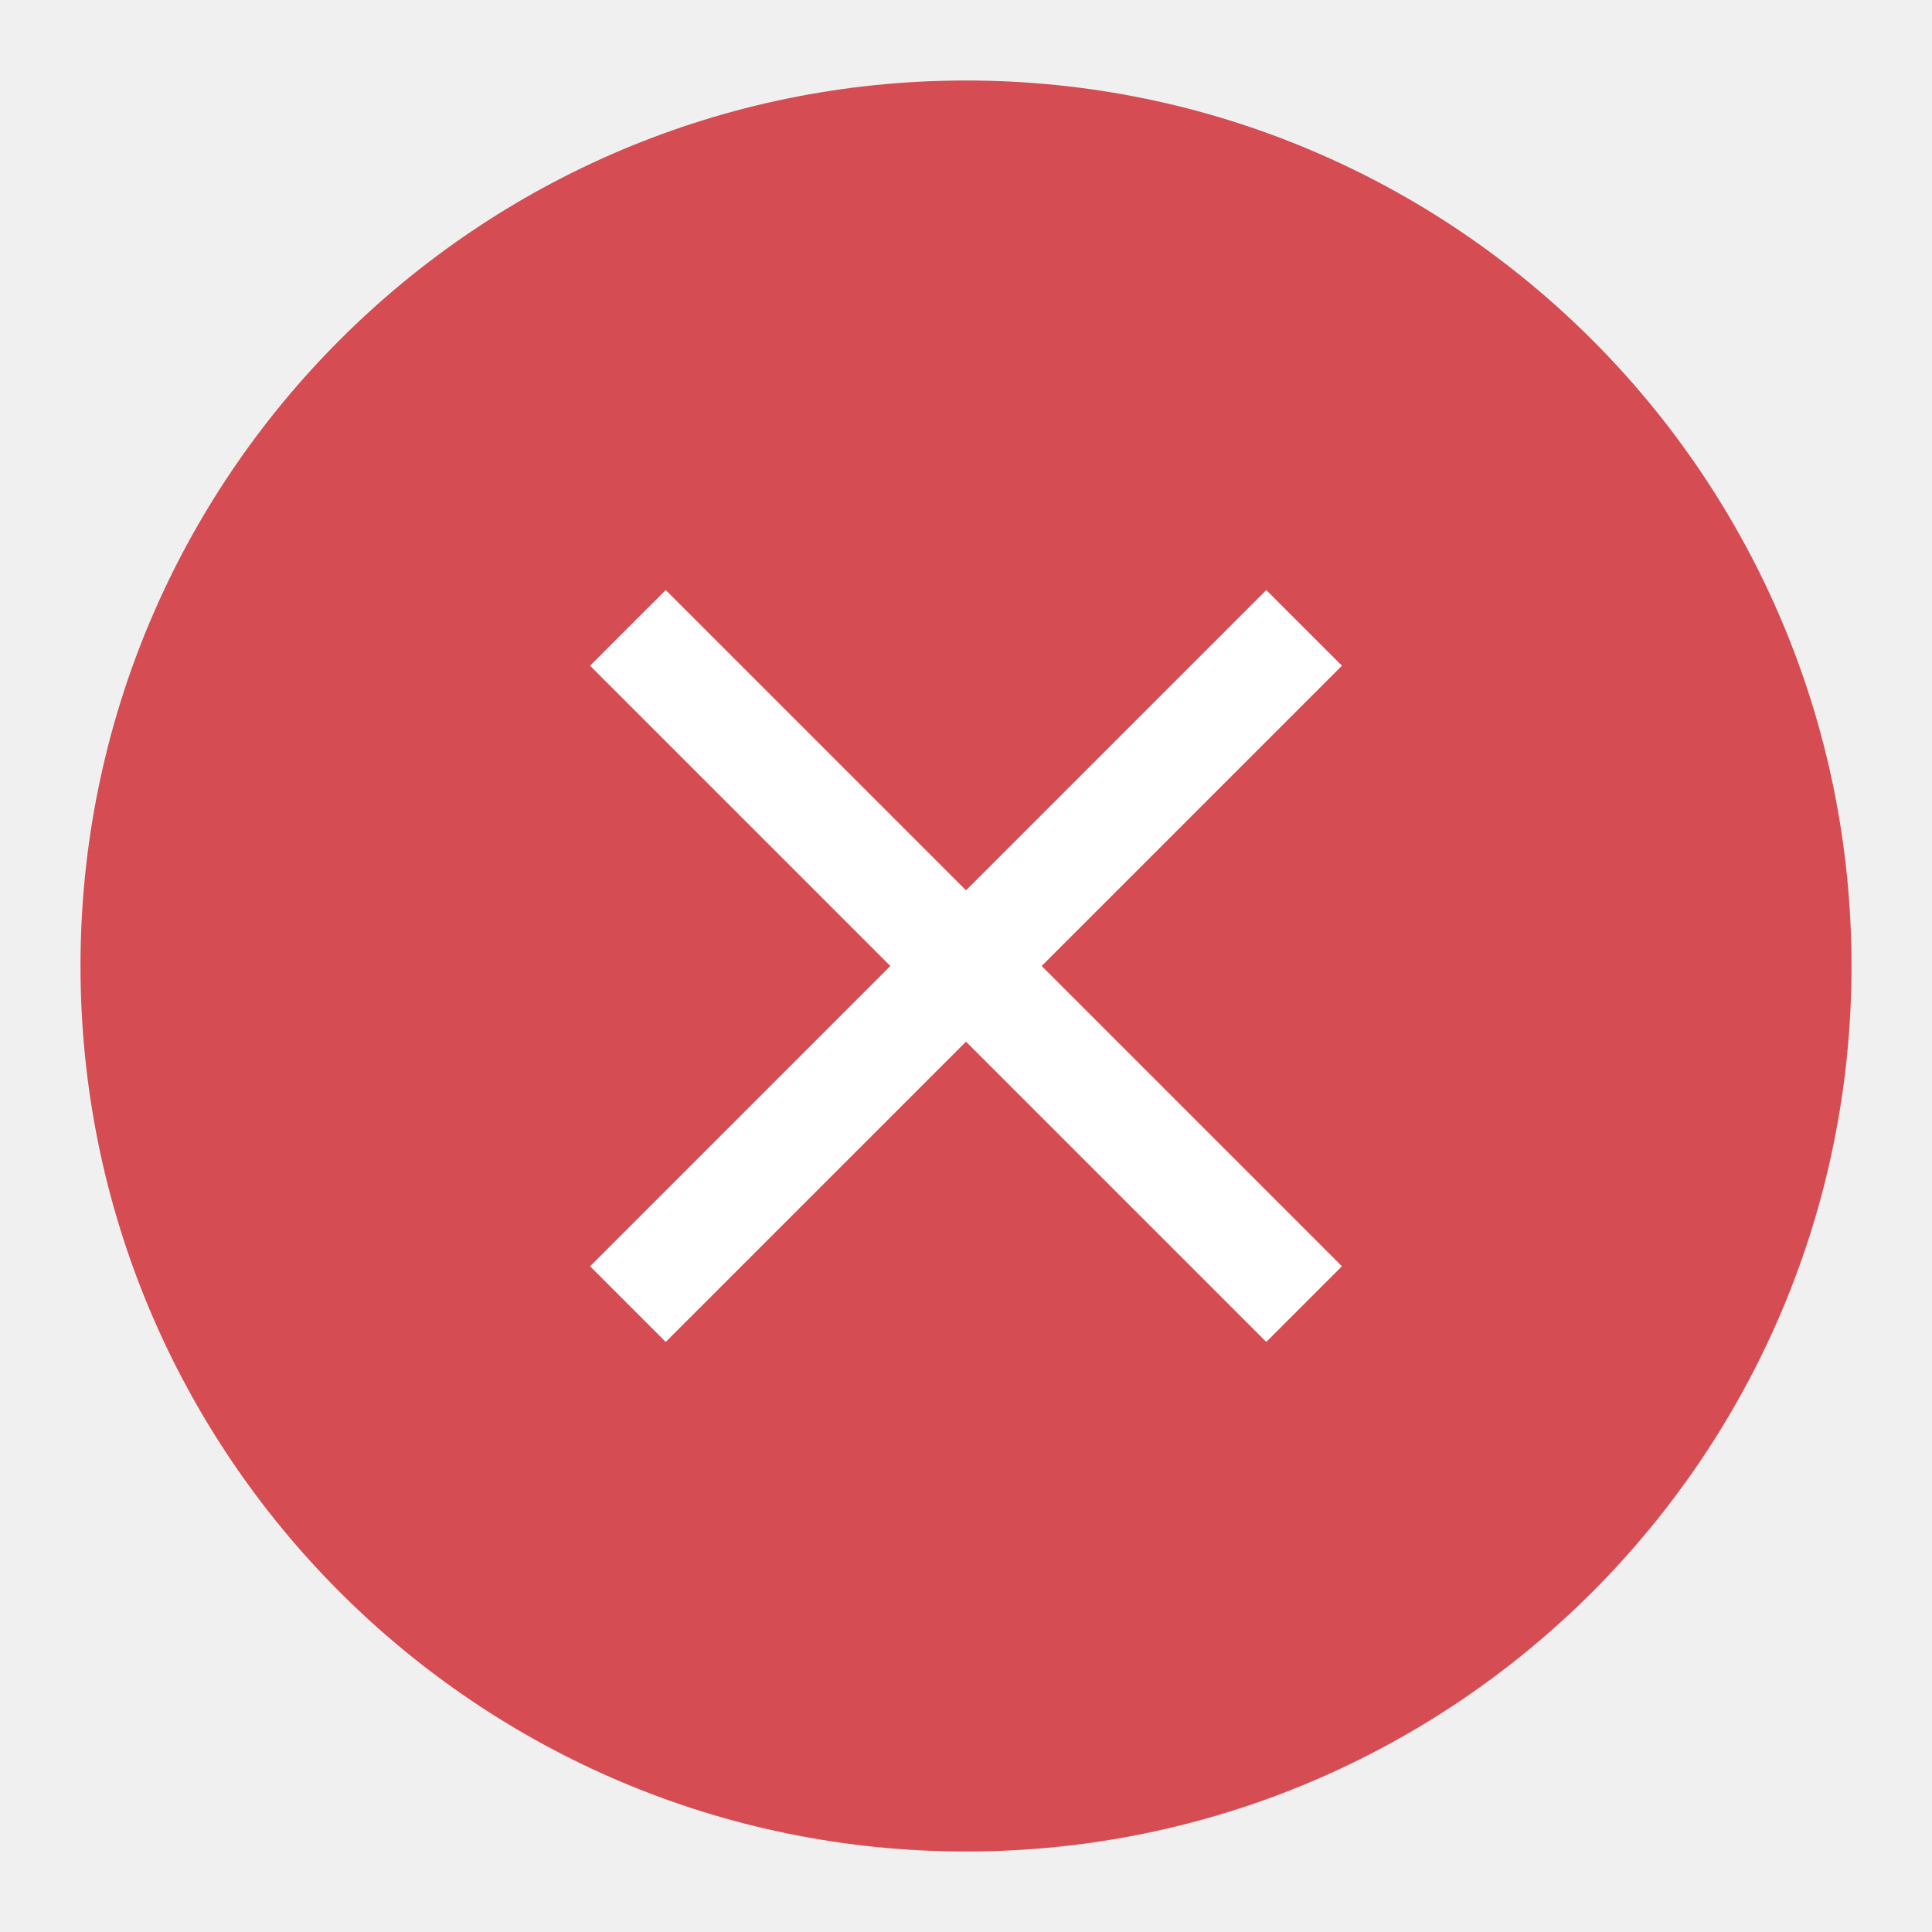
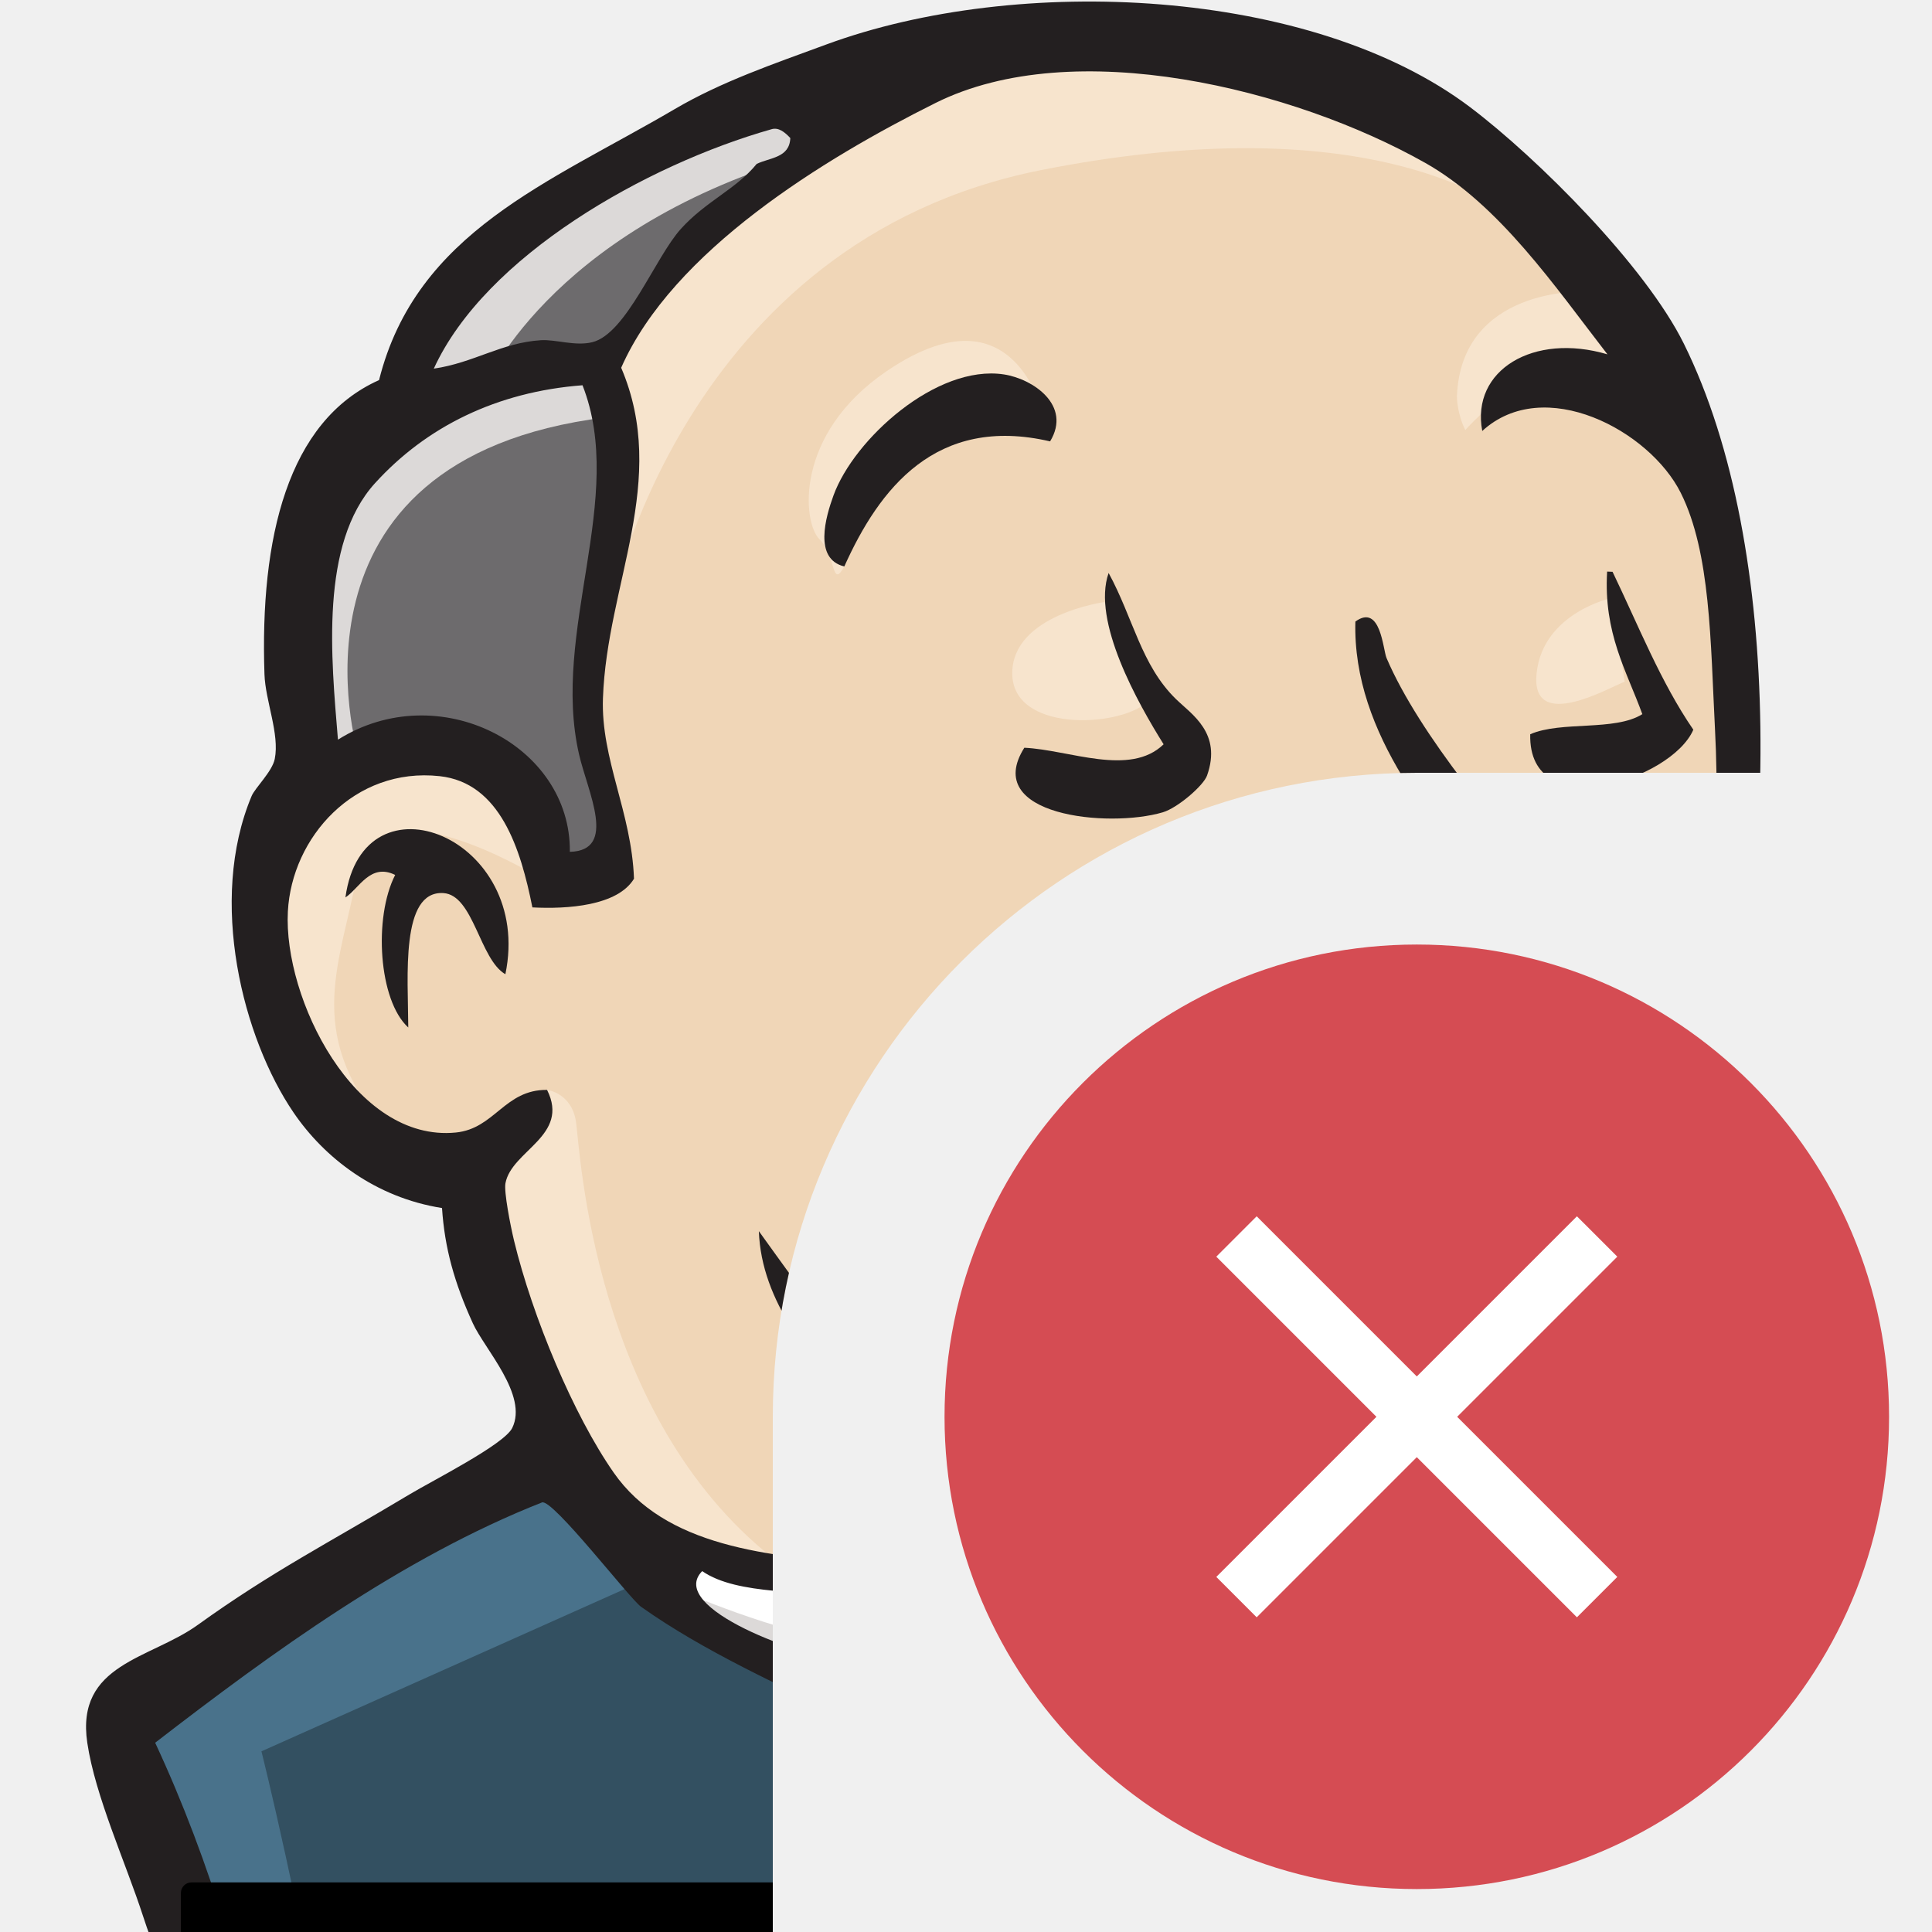
- <svg xmlns="http://www.w3.org/2000/svg" viewBox="0 0 24 24">
-   <g transform="translate(12 12)">
+ <svg xmlns="http://www.w3.org/2000/svg" version="1.1" width="180" height="180" xml:space="preserve">
+   <defs>
+     <clipPath id="cut-status">
+       <path d="M 0 0 V 180 H 72 V 132 A 60 60, 0, 0, 1, 132 72 H 180 V 0 Z" />
+     </clipPath>
+   </defs>
+   <g clip-path="url(#cut-status)">
+     <g transform="matrix(1.25,0,0,-1.25,0,180)" style="display:inline">
+       <path style="fill:#f0d6b7;fill-opacity:1;fill-rule:evenodd;stroke:none" d="m 107.965,30.661 -12.506,-1.876 -16.883,-1.876 -10.943,-0.312 -10.629,0.312 -8.129,2.501 -7.191,7.816 -5.628,15.945 -1.25,3.439 -7.503,2.501 -4.377,7.191 -3.126,10.317 3.44,9.067 8.128,2.814 6.565,-3.127 3.127,-6.878 3.752,0.626 1.25,1.563 -1.25,7.191 -0.313,9.067 1.876,12.505 -0.073,7.143 5.701,9.114 10.005,7.191 17.508,7.503 19.383,-2.814 16.883,-12.193 7.817,-12.505 5.002,-9.067 1.25,-22.51 -3.752,-19.384 -6.878,-17.195 -6.565,-9.067" />
+       <path style="fill:#335061;fill-opacity:1;fill-rule:evenodd;stroke:none" d="m 97.334,-23.425 -44.709,-1.876 0,-7.503 3.752,-26.262 -1.876,-2.189 -31.264,10.63 -2.189,3.752 -3.126,35.328 -7.19,21.26 -1.564,5.002 25.011,17.195 7.817,3.127 6.878,-8.441 5.94,-5.315 6.879,-2.188 3.126,-0.938 3.752,-16.257 2.814,-3.439 7.191,2.501 -5.003,-9.693 27.2,-12.818 -3.438,-1.876" />
+       <path style="fill:#6d6b6d;fill-opacity:1;fill-rule:evenodd;stroke:none" d="m 23.238,85.687 8.128,2.814 6.565,-3.127 3.127,-6.878 3.752,0.626 0.938,3.752 -1.876,7.19 1.876,17.196 -1.564,9.379 5.628,6.566 12.193,9.692 -3.439,4.69 -17.195,-8.441 -7.191,-5.628 -4.064,-8.754 -6.253,-8.441 -1.876,-10.005 1.251,-10.63" />
+       <path style="fill:#dcd9d8;fill-opacity:1;fill-rule:evenodd;stroke:none" d="m 36.055,115.075 c 0,0 4.69,11.567 23.448,17.195 18.759,5.628 0.938,4.065 0.938,4.065 l -20.321,-7.817 -7.817,-7.816 -3.438,-6.253 7.19,0.626" />
+       <path style="fill:#dcd9d8;fill-opacity:1;fill-rule:evenodd;stroke:none" d="m 26.676,87.875 c 0,0 -6.565,21.886 18.446,25.012 l -0.938,3.752 -17.195,-4.065 -5.003,-16.257 1.251,-10.63 3.438,2.188" />
+       <path style="fill:#f7e4cd;fill-opacity:1;fill-rule:evenodd;stroke:none" d="m 36.681,58.799 4.094,3.966 c 0,0 1.848,-0.215 2.16,-2.403 0.312,-2.189 1.25,-21.886 14.694,-32.516 1.226,-0.97 -10.004,1.564 -10.004,1.564 L 37.619,45.042" />
+       <path style="fill:#f7e4cd;fill-opacity:1;fill-rule:evenodd;stroke:none" d="m 94.209,64.739 c 0,0 0.729,9.477 3.281,8.748 2.552,-0.729 2.552,-3.281 2.552,-3.281 0,0 -6.198,-4.01 -5.833,-5.467" />
+       <path style="fill:#f7e4cd;fill-opacity:1;fill-rule:nonzero;stroke:none" d="m 120.157,99.442 c 0,0 -5.153,-1.088 -5.628,-5.628 -0.475,-4.541 5.628,-0.938 6.566,-0.626" />
+       <path style="fill:#f7e4cd;fill-opacity:1;fill-rule:nonzero;stroke:none" d="m 82.327,99.129 c 0,0 -6.879,-0.938 -6.879,-5.314 0,-4.377 7.817,-4.065 10.005,-2.189" />
+       <path style="fill:#f7e4cd;fill-opacity:1;fill-rule:evenodd;stroke:none" d="m 39.807,78.808 c 0,0 -11.881,7.191 -13.131,0.312 -1.25,-6.878 -4.065,-11.881 1.876,-19.071 l -4.064,1.25 -3.752,9.692 -1.25,9.379 7.19,7.504 8.129,-0.626 4.69,-3.752 0.313,-4.69" />
+       <path style="fill:#f7e4cd;fill-opacity:1;fill-rule:evenodd;stroke:none" d="m 45.435,98.504 c 0,0 5.315,27.512 32.203,32.827 22.136,4.375 33.765,-0.938 38.142,-5.94 0,0 -19.696,23.447 -38.455,16.257 -18.759,-7.191 -32.514,-20.322 -32.202,-28.762 0.532,-14.377 0.313,-14.382 0.313,-14.382" />
+       <path style="fill:#f7e4cd;fill-opacity:1;fill-rule:evenodd;stroke:none" d="m 117.969,122.266 c 0,0 -9.066,0.312 -9.379,-7.817 0,0 -9.4e-4,-1.25 0.625,-2.501 0,0 7.192,8.129 11.568,3.752" />
+       <path style="fill:#f7e4cd;fill-opacity:1;fill-rule:evenodd;stroke:none" d="m 78.268,111.102 c 0,0 -1.561,12.477 -12.199,5.223 -6.878,-4.69 -6.252,-11.255 -5.002,-12.505 1.25,-1.251 0.91,-3.77 1.862,-2.041 0.951,1.729 0.638,7.356 4.078,8.919 3.439,1.564 9.077,3.31 11.261,0.404" />
+       <path style="fill:#49728b;fill-opacity:1;fill-rule:evenodd;stroke:none" d="M 48.874,26.597 19.486,13.466 c 0,0 12.193,-48.46 5.94,-63.467 l -4.377,1.563 -0.313,18.446 L 12.608,5.024 9.169,14.716 39.807,35.35 48.874,26.597" />
+       <path style="fill:#49728b;fill-opacity:1;fill-rule:evenodd;stroke:none" d="m 51.896,-0.206 4.169,-5.087 0,-18.759 -5.003,0 c 0,0 -0.625,13.131 -0.625,14.695 0,1.563 0.625,7.191 0.625,7.191" />
+       <path style="fill:#49728b;fill-opacity:1;fill-rule:evenodd;stroke:none" d="m 52,-26.866 -14.069,-0.625 4.065,-2.814 10.004,-1.563" />
+       <path style="fill:#335061;fill-opacity:1;fill-rule:evenodd;stroke:none" d="m 100.148,-23.739 11.567,0.313 2.814,-28.764 -11.881,-1.563 -2.501,30.014" />
+       <path style="fill:#335061;fill-opacity:1;fill-rule:evenodd;stroke:none" d="m 103.274,-23.739 17.508,0.938 c 0,0 7.19,18.133 7.19,19.071 0,0.938 6.253,26.262 6.253,26.262 l -14.069,14.694 -2.814,2.501 -7.503,-7.503 0,-29.076 -6.566,-26.887" />
+       <path style="fill:#49728b;fill-opacity:1;fill-rule:evenodd;stroke:none" d="m 111.09,-21.55 -10.942,-2.188 1.563,-8.755 c 4.064,-1.876 10.943,3.127 10.943,3.127" />
+       <path style="fill:#49728b;fill-opacity:1;fill-rule:evenodd;stroke:none" d="m 111.403,33.162 21.885,-16.257 0.626,7.503 -16.57,15.319 -5.94,-6.565" />
+       <path style="fill:#ffffff;fill-opacity:1;fill-rule:evenodd;stroke:none" d="m 62.85,-85.332 -6.473,26.266 -3.219,19.38 -0.532,14.385 29.296,1.56 18.226,0.003 -1.657,-32.83 2.814,-25.324 -0.312,-4.69 -23.76,-1.876 -14.382,3.126" />
+       <path style="fill:#dcd9d8;fill-opacity:1;fill-rule:evenodd;stroke:none" d="m 96.083,-23.426 c 0,0 -1.563,-32.515 3.127,-55.65 0,0 -9.379,-5.941 -23.136,-7.503 l 26.262,0.938 3.126,1.876 -3.752,51.273 -0.938,10.944" />
+       <path style="fill:#ffffff;fill-opacity:1;fill-rule:evenodd;stroke:none" d="m 115.062,-49.691 12.193,3.439 23.135,1.25 3.439,10.629 -6.253,18.446 -7.19,0.938 -10.005,-3.126 -9.599,-4.687 -5.096,0.935 -3.971,-1.56" />
+       <path style="fill:#dcd9d8;fill-opacity:1;fill-rule:evenodd;stroke:none" d="m 114.841,-43.435 c 0,0 8.128,3.751 9.379,3.438 l -3.438,17.196 4.064,1.563 c 0,0 2.814,-16.257 2.814,-18.133 0,0 17.507,-0.938 19.071,-0.938 0,0 3.752,7.191 2.814,14.694 l 3.439,-10.005 0.312,-5.628 -5.002,-7.503 -5.628,-1.25 -9.379,0.313 -3.126,4.064 -10.943,-1.563 -3.439,-1.251" />
+       <path style="fill:#ffffff;fill-opacity:1;fill-rule:nonzero;stroke:none" d="M 102.556,-21.241 95.678,-3.733 88.487,6.585 c 0,0 1.563,4.377 3.752,4.377 2.189,0 7.191,0 7.191,0 L 106.307,8.46 105.683,-3.107 102.556,-21.241" />
+       <path style="fill:#dcd9d8;fill-opacity:1;fill-rule:evenodd;stroke:none" d="m 103.9,-15.297 c 0,0 -8.755,16.882 -8.755,19.383 0,0 1.563,3.752 3.752,2.814 2.189,-0.938 6.879,-3.438 6.879,-3.438 l 0,5.94 -10.63,2.189 -7.19,-0.938 12.193,-28.763 2.501,-0.313" />
+       <path style="fill:#ffffff;fill-opacity:1;fill-rule:nonzero;stroke:none" d="m 65.664,25.968 -8.661,0.942 -8.129,2.501 0,-2.814 3.972,-4.38 12.506,-5.628" />
+       <path style="fill:#dcd9d8;fill-opacity:1;fill-rule:evenodd;stroke:none" d="m 51.689,25.031 c 0,0 9.693,-4.065 12.819,-3.127 l 0.311,-3.748 -8.752,1.872 -5.315,3.752 0.938,1.251" />
+       <path style="fill:#d33833;fill-opacity:1;fill-rule:evenodd;stroke:none" d="m 115.028,9.897 c -5.305,0.156 -10.098,0.786 -14.294,1.97 0.285,1.72 -0.249,3.408 0.18,4.647 1.17,0.842 3.13,0.829 4.898,1.027 -1.529,0.751 -3.677,1.049 -5.441,0.614 -0.041,1.194 -0.577,1.934 -0.901,2.868 2.983,1.065 10.024,8.044 13.985,5.733 1.887,-1.099 2.689,-7.378 2.835,-10.431 0.122,-2.532 -0.23,-5.087 -1.262,-6.429" />
+       <path style="fill:none;stroke:#d33833;stroke-width:2;stroke-linecap:butt;stroke-linejoin:miter;stroke-miterlimit:4;stroke-opacity:1;stroke-dasharray:none" d="m 115.028,9.897 c -5.305,0.156 -10.098,0.786 -14.294,1.97 0.285,1.72 -0.249,3.408 0.18,4.647 1.17,0.842 3.13,0.829 4.898,1.027 -1.529,0.751 -3.677,1.049 -5.441,0.614 -0.041,1.194 -0.577,1.934 -0.901,2.868 2.983,1.065 10.024,8.044 13.985,5.733 1.887,-1.099 2.689,-7.378 2.835,-10.431 0.122,-2.532 -0.23,-5.087 -1.262,-6.429 z" />
+       <path style="fill:#d33833;fill-opacity:1;fill-rule:evenodd;stroke:none" d="m 89.66,18.569 c -0.014,-0.401 -0.031,-0.806 -0.047,-1.211 -1.656,-1.088 -4.33,-1.075 -6.148,-1.989 2.68,-0.117 4.789,-0.763 6.614,-1.672 -0.04,-1.011 -0.079,-2.021 -0.118,-3.032 C 86.925,8.586 84.152,5.491 80.577,3.542 78.887,2.62 72.955,0.248 71.157,0.667 70.14,0.904 70.048,2.166 69.641,3.356 68.775,5.905 66.78,9.961 66.606,13.797 c -0.222,4.845 -0.711,12.966 4.511,11.968 4.213,-0.804 9.112,-2.744 12.374,-4.526 1.993,-1.09 3.146,-2.437 6.17,-2.669" />
+       <path style="fill:none;stroke:#d33833;stroke-width:2;stroke-linecap:butt;stroke-linejoin:miter;stroke-miterlimit:4;stroke-opacity:1;stroke-dasharray:none" d="m 89.66,18.569 c -0.014,-0.401 -0.031,-0.806 -0.047,-1.211 -1.656,-1.088 -4.33,-1.075 -6.148,-1.989 2.68,-0.117 4.789,-0.763 6.614,-1.672 -0.04,-1.011 -0.079,-2.021 -0.118,-3.032 C 86.925,8.586 84.152,5.491 80.577,3.542 78.887,2.62 72.955,0.248 71.157,0.667 70.14,0.904 70.048,2.166 69.641,3.356 68.775,5.905 66.78,9.961 66.606,13.797 c -0.222,4.845 -0.711,12.966 4.511,11.968 4.213,-0.804 9.112,-2.744 12.374,-4.526 1.993,-1.09 3.146,-2.437 6.17,-2.669 z" />
+       <path style="fill:#d33833;fill-opacity:1;fill-rule:evenodd;stroke:none" d="m 92.675,12.788 c -0.463,2.639 -0.999,3.392 -0.792,5.695 7.039,4.693 8.361,-8.061 0.792,-5.695" />
+       <path style="fill:none;stroke:#d33833;stroke-width:2;stroke-linecap:butt;stroke-linejoin:miter;stroke-miterlimit:4;stroke-opacity:1;stroke-dasharray:none" d="m 92.675,12.788 c -0.463,2.639 -0.999,3.392 -0.792,5.695 7.039,4.693 8.361,-8.061 0.792,-5.695 z" />
+       <path style="fill:#ef3d3a;fill-opacity:1;fill-rule:evenodd;stroke:none" d="m 102.868,10.649 c 0,0 -2.189,3.127 -0.626,4.065 1.564,0.938 3.127,-9.38e-4 4.065,1.563 0.938,1.564 0,2.501 0.312,4.377 0.312,1.876 1.877,2.189 3.439,2.501 1.563,0.312 5.941,0.938 6.565,-0.626 l -1.876,5.628 -3.752,1.25 -11.881,-6.878 -0.626,-3.439 0,-6.878" />
+       <path style="fill:#ef3d3a;fill-opacity:1;fill-rule:evenodd;stroke:none" d="M 70.041,0.331 C 69.665,5.21 69.268,10.083 68.825,14.957 c -0.662,7.278 1.748,6.008 8.057,6.008 0.964,0 5.933,-1.149 6.289,-1.876 1.705,-3.483 -2.851,-2.709 1.964,-5.335 4.065,-2.216 11.246,1.346 9.603,6.273 -0.919,1.095 -4.789,0.341 -6.176,1.061 -2.442,1.266 -4.885,2.532 -7.327,3.799 C 78.128,26.5 70.946,28.85 67.632,26.597 59.238,20.888 68.162,6.623 71.157,0.667" />
+       <path style="fill:#231f20;fill-opacity:1;fill-rule:evenodd;stroke:none" d="m 78.268,111.102 c -8.521,1.985 -12.755,-3.566 -15.338,-9.323 -2.306,0.559 -1.389,3.695 -0.806,5.294 1.525,4.194 7.672,9.778 12.694,9.021 2.161,-0.325 5.086,-2.302 3.45,-4.992" />
+       <path style="fill:#231f20;fill-opacity:1;fill-rule:evenodd;stroke:none" d="m 119.786,101.398 c 0.134,-0.006 0.27,-0.01 0.404,-0.016 1.926,-4 3.592,-8.238 6.021,-11.769 -1.627,-3.79 -12.322,-7.144 -12.157,-0.339 2.313,1.011 6.306,0.206 8.356,1.498 -1.186,3.254 -2.896,6.023 -2.624,10.626" />
+       <path style="fill:#231f20;fill-opacity:1;fill-rule:evenodd;stroke:none" d="m 82.63,101.294 c 1.827,-3.349 2.422,-6.868 5.019,-9.4 1.17,-1.14 3.444,-2.529 2.317,-5.698 -0.264,-0.748 -2.189,-2.414 -3.301,-2.742 -4.06,-1.199 -13.521,-0.248 -10.317,4.814 3.358,-0.157 7.871,-2.181 10.381,0.257 -1.927,3.081 -5.364,9.177 -4.099,12.768" />
+       <path style="fill:#231f20;fill-opacity:1;fill-rule:evenodd;stroke:none" d="m 118.262,67.253 c -6.113,-3.927 -12.93,-8.197 -22.947,-7.207 -2.14,1.861 -2.956,6.002 -0.877,8.737 1.082,-1.861 0.402,-5.283 3.419,-5.798 5.684,-0.973 12.299,3.477 16.387,5.032 2.535,4.274 -0.219,5.846 -2.502,8.597 -4.676,5.636 -10.947,12.622 -10.72,21.059 1.89,1.37 2.053,-2.092 2.324,-2.722 2.441,-5.714 8.586,-13.021 13.07,-17.912 1.101,-1.204 2.914,-2.36 3.116,-3.156 0.582,-2.316 -1.513,-5.09 -1.27,-6.63" />
+       <path style="fill:#231f20;fill-opacity:1;fill-rule:evenodd;stroke:none" d="m 37.668,71.387 c -1.916,1.094 -2.372,5.911 -4.622,6.048 -3.215,0.195 -2.629,-6.249 -2.616,-10.018 -2.213,2.009 -2.602,8.195 -0.976,11.371 -1.853,0.91 -2.68,-1.004 -3.708,-1.678 1.321,9.595 14.036,4.45 11.922,-5.723" />
+       <path style="fill:#231f20;fill-opacity:1;fill-rule:evenodd;stroke:none" d="m 122.155,63.257 c -2.846,-5.417 -6.871,-11.382 -15.222,-11.555 -0.17,1.749 -0.3,4.411 0.009,5.464 6.384,0.613 10.325,3.862 15.212,6.091" />
+       <path style="fill:#231f20;fill-opacity:1;fill-rule:evenodd;stroke:none" d="m 82.149,59.745 c 5.326,-2.801 15.114,-3.102 22.353,-2.89 0.388,-1.586 0.379,-3.545 0.394,-5.479 -9.305,-0.464 -20.307,1.838 -22.747,8.369" />
+       <path style="fill:#231f20;fill-opacity:1;fill-rule:evenodd;stroke:none" d="m 81.136,54.523 c 3.683,-9.247 16.341,-8.182 27.016,-7.927 -0.47,-1.201 -1.488,-2.619 -2.755,-3.132 -3.421,-1.392 -12.855,-2.448 -17.604,0.074 -3.012,1.601 -4.947,5.219 -6.597,7.339 -0.797,1.024 -4.765,3.64 -0.06,3.646" />
+       <path style="fill:#81b0c4;fill-opacity:1;fill-rule:evenodd;stroke:none" d="m 117.818,3.516 c -4.322,-7.402 -8.457,-15.005 -13.585,-21.534 2.15,6.321 3.07,16.9 3.394,24.965 4.497,2.105 8.348,-0.474 10.191,-3.431" />
+       <path style="fill:#231f20;fill-opacity:1;fill-rule:evenodd;stroke:none" d="m 141.074,-23.089 c -4.839,-0.969 -8.239,-5.671 -12.959,-5.37 2.594,3.657 7.14,5.199 12.959,5.37" />
+       <path style="fill:#231f20;fill-opacity:1;fill-rule:evenodd;stroke:none" d="m 143.209,-30.661 c -3.944,-0.417 -8.576,-1.055 -12.577,-0.726 1.894,2.893 9.19,1.895 12.577,0.726" />
+       <path style="fill:#231f20;fill-opacity:1;fill-rule:evenodd;stroke:none" d="m 144.576,-37.19 c -4.433,-0.096 -9.942,-0.008 -14.155,0.346 2.492,2.677 11.28,0.993 14.155,-0.346" />
+       <path style="fill:#dcd9d8;fill-opacity:1;fill-rule:evenodd;stroke:none" d="m 109.478,-55.057 c 0.636,-5.567 2.843,-11.207 2.566,-17.304 -2.451,-0.827 -3.859,-1.549 -7.142,-1.545 -0.232,5.181 -0.925,13.102 -0.718,18.041 1.615,-0.107 3.997,1.154 5.294,0.808" />
+       <path style="fill:#f0d6b7;fill-opacity:1;fill-rule:evenodd;stroke:none" d="m 102.331,26.985 c -2.226,-1.453 -4.121,-3.267 -6.259,-4.818 -4.74,-0.234 -7.327,0.328 -10.81,3.05 0.057,0.219 0.407,0.121 0.42,0.389 5.074,-2.261 11.524,0.921 16.648,1.379" />
+       <path style="fill:#81b0c4;fill-opacity:1;fill-rule:evenodd;stroke:none" d="m 75.694,-7.603 c 1.394,6.041 6.857,9.17 11.817,12.497 5.12,-6.498 8.234,-14.855 11.663,-22.919 -8.102,2.442 -16.38,6.405 -23.481,10.422" />
+       <path style="fill:#231f20;fill-opacity:1;fill-rule:evenodd;stroke:none" d="m 104.184,-55.865 c -0.207,-4.939 0.486,-12.86 0.718,-18.041 3.284,-0.004 4.692,0.718 7.142,1.545 0.277,6.097 -1.93,11.737 -2.566,17.304 -1.297,0.346 -3.679,-0.914 -5.294,-0.808 z m -51.13,28.09 c 2.165,-19.906 5.301,-36.639 11.054,-54.266 12.766,-3.876 28.157,-4.214 39.441,-0.716 -2.072,9.949 -1.167,22.061 -2.378,32.677 -0.913,7.98 -0.447,16.009 -1.699,24.15 -13.673,2.845 -33,0.665 -46.418,-1.845 z m 49.651,1.72 c -0.115,-8.549 0.383,-16.982 1.035,-25.542 3.283,0.493 5.51,0.822 8.56,1.49 -0.99,8.241 -0.869,17.513 -2.886,24.803 -2.332,-0.022 -4.385,0.027 -6.71,-0.751 z m 16.653,1.378 c -1.558,0.357 -3.372,0.014 -4.86,-0.015 0.7,-6.969 2.397,-14.659 2.995,-21.974 2.342,-0.073 3.593,1.032 5.52,1.403 0.103,6.421 -0.561,15.268 -3.654,20.586 z m 25.215,-23.038 c 4.882,1.186 7.952,7.165 6.586,13.305 -0.916,4.127 -2.548,11.898 -4.295,14.538 -1.291,1.953 -4.79,4.509 -7.584,2.72 -4.545,-2.91 -12.552,-3.755 -15.867,-7.278 1.662,-5.534 2.178,-13.135 2.863,-20.146 5.678,-0.354 12.665,1.563 17.387,-0.471 -3.297,-1.068 -7.575,-1.076 -10.423,-2.633 2.328,-1.124 7.778,-0.897 11.332,-0.034 z M 99.174,-18.026 C 95.745,-9.961 92.631,-1.605 87.511,4.893 82.551,1.567 77.088,-1.562 75.694,-7.603 82.794,-11.621 91.073,-15.583 99.174,-18.026 z m 8.453,24.972 c -0.325,-8.065 -1.245,-18.644 -3.394,-24.965 5.128,6.529 9.263,14.132 13.585,21.534 -1.842,2.957 -5.693,5.535 -10.191,3.431 z M 98.045,10.351 C 96.103,10.56 94.454,8.118 91.928,9.174 91.349,8.535 90.823,7.841 90.233,7.217 c 5.579,-6.723 8.114,-16.262 12.423,-24.163 2.312,7.59 2.046,15.904 2.555,24.188 -3.177,-0.202 -4.939,2.873 -7.166,3.109 z m -6.161,8.132 c -0.207,-2.303 0.328,-3.056 0.792,-5.695 7.569,-2.366 6.248,10.388 -0.792,5.695 z M 83.49,21.239 C 80.229,23.021 75.329,24.961 71.117,25.765 65.895,26.764 66.384,18.643 66.606,13.797 66.78,9.961 68.775,5.905 69.641,3.356 70.048,2.166 70.14,0.904 71.157,0.667 72.955,0.248 78.887,2.62 80.577,3.542 c 3.575,1.949 6.348,5.044 9.384,7.123 0.039,1.011 0.078,2.021 0.118,3.032 -1.825,0.91 -3.935,1.555 -6.614,1.672 1.818,0.914 4.492,0.901 6.148,1.989 0.016,0.405 0.033,0.809 0.047,1.211 -3.024,0.233 -4.177,1.579 -6.17,2.669 z m -31.152,5.659 c -2.707,-2.748 7.592,-6.494 10.871,-6.696 -0.018,1.739 0.991,3.378 0.788,4.626 -3.895,0.684 -9.013,0.233 -11.659,2.07 z m 33.345,-1.291 c -0.013,-0.268 -0.363,-0.171 -0.42,-0.389 3.483,-2.722 6.069,-3.285 10.81,-3.05 2.138,1.551 4.033,3.365 6.259,4.818 -5.124,-0.458 -11.574,-3.64 -16.648,-1.379 z m 30.606,-9.281 c -0.146,3.053 -0.948,9.331 -2.835,10.431 -3.961,2.312 -11.002,-4.668 -13.985,-5.733 0.325,-0.934 0.86,-1.674 0.901,-2.868 1.764,0.434 3.912,0.137 5.441,-0.614 -1.768,-0.198 -3.728,-0.185 -4.898,-1.027 -0.429,-1.239 0.105,-2.927 -0.18,-4.647 4.196,-1.184 8.989,-1.814 14.294,-1.97 1.032,1.341 1.383,3.896 1.262,6.429 z M 47.781,24.239 C 46.931,24.845 41.181,32.327 40.393,32.016 29.988,27.913 20.259,20.818 11.565,14.107 c 8.289,-17.787 11.635,-39.579 12.227,-60.582 9.496,-4.441 17.836,-10.844 30.722,-11.512 -1.491,10.55 -2.852,19.962 -3.699,29.895 -3.238,1.365 -7.883,-0.062 -10.913,0.423 -0.026,3.651 4.627,1.599 5.015,4.054 0.292,1.857 -2.56,1.998 -1.631,4.922 2.369,-0.861 3.613,-2.763 6.139,-3.477 2.308,5.05 -0.032,13.985 0.3,18.205 0.063,0.792 0.396,4.39 2.171,3.759 1.571,-0.559 -0.09,-9.569 0.082,-13.563 0.157,-3.68 -0.444,-7.241 1.046,-9.552 12.451,1.695 25.104,2.79 38.576,3.16 -2.964,1.272 -6.485,2.475 -10.345,4.651 -2.093,1.18 -8.689,3.634 -9.293,5.622 -0.964,3.167 2.528,4.854 3.125,7.57 -6.285,-3.428 -7.511,3.286 -8.998,8.042 -1.347,4.308 -2.114,7.526 -2.445,10.011 -5.414,2.581 -11.203,5.195 -15.863,8.505 z m 63.009,6.872 c 8.669,4.204 10.232,-15.711 6.834,-22.127 0.525,-1.913 2.332,-2.646 3.069,-4.366 -4.838,-8.666 -10.211,-16.756 -15.148,-25.32 3.672,2.286 8.917,0.409 13.238,2.12 1.579,0.625 2.723,4.24 3.919,7.133 3.289,7.958 6.743,17.991 8.279,25.586 0.347,1.73 1.292,5.501 1.08,7.041 -0.378,2.758 -4.119,4.802 -6.022,6.507 -3.506,3.15 -5.714,5.921 -9.371,8.866 -1.483,-2.189 -4.665,-3.66 -5.878,-5.44 z M 27.955,107.991 c -4.131,-4.545 -3.266,-13.062 -2.766,-19.121 7.467,4.697 17.377,-0.371 17.284,-8.361 3.565,0.095 1.332,4.452 0.687,7.26 -2.107,9.169 3.55,19.131 0.257,27.516 -6.395,-0.485 -11.649,-3.097 -15.461,-7.294 z m 29.558,26.38 c -9.352,-2.651 -21.337,-9.446 -25.18,-17.847 2.976,0.432 5.041,1.933 7.977,2.119 1.109,0.072 2.563,-0.465 3.838,-0.148 2.541,0.63 4.685,6.327 6.602,8.447 1.869,2.07 4.114,2.954 5.651,4.842 0.987,0.476 2.447,0.444 2.504,1.927 -0.428,0.458 -0.879,0.807 -1.392,0.661 z m 48.681,-2.493 c -9.707,5.477 -26.136,9.596 -36.462,4.449 -8.331,-4.154 -19.593,-11.027 -23.433,-19.737 3.587,-8.405 -1.062,-16.106 -1.359,-24.639 -0.158,-4.541 2.138,-8.504 2.314,-13.447 -1.227,-2.025 -4.977,-2.274 -7.573,-2.136 -0.874,4.373 -2.403,9.287 -6.906,9.781 -6.371,0.697 -11.03,-4.576 -11.319,-10.086 -0.343,-6.48 4.977,-17.22 12.517,-16.475 2.913,0.288 3.628,3.208 6.802,3.178 1.72,-3.432 -2.653,-4.51 -3.103,-6.964 -0.117,-0.634 0.363,-3.112 0.642,-4.274 1.37,-5.659 4.423,-12.982 7.428,-17.29 3.814,-5.464 11.307,-6.288 19.369,-6.823 1.44,3.102 6.744,2.847 10.2,2.035 -4.142,1.64 -7.993,5.617 -11.184,9.137 -3.666,4.039 -7.379,8.371 -7.566,13.65 6.927,-9.61 12.65,-18.003 25.246,-22.23 9.531,-3.196 20.662,1.465 27.986,6.608 3.039,2.138 4.853,5.529 7.013,8.634 8.082,11.626 11.854,28.219 11.024,44.303 -0.341,6.633 -0.326,13.244 -2.552,17.706 -2.326,4.666 -10.193,8.841 -14.799,4.62 -0.854,4.538 3.83,7.344 9.331,5.711 -3.922,5.062 -8.039,11.144 -13.614,14.29 z m 18.084,-149.662 c 7.585,3.771 21.757,10.149 26.512,-0.014 1.755,-3.746 3.814,-10.079 4.722,-13.946 1.284,-5.456 -1.392,-16.923 -7,-18.754 -4.953,-1.617 -10.733,-1.518 -16.699,-0.32 -0.703,0.584 -1.485,1.603 -2.032,2.665 -4.26,0.165 -8.249,-0.229 -11.614,-1.98 0.319,-3.15 -1.812,-3.656 -3.81,-4.305 -1.481,-5.872 2.963,-13.541 1.899,-18.896 -0.759,-3.815 -5.452,-4.405 -8.902,-5.118 -0.113,-2.12 0.151,-3.889 0.386,-5.683 -0.789,-2.906 -4.327,-4.561 -7.679,-4.966 -11.029,-1.326 -27.775,-1.922 -38.384,1.893 -2.96,7.261 -5.292,16.093 -7.758,24.384 -10.346,-1.105 -18.715,4.464 -26.603,8.113 -2.731,1.266 -6.51,1.964 -7.53,4.138 -0.989,2.105 -0.584,6.139 -0.83,9.95 -0.625,9.733 -1.16,19.121 -3.73,29.086 C 14.075,-7.065 12.063,-3.119 10.66,1.19 9.363,5.183 7.097,10.119 6.506,14.101 c -0.876,5.902 4.682,6.231 8.235,8.788 5.494,3.955 9.806,6.142 15.756,9.712 1.762,1.057 7.077,3.733 7.681,4.965 1.202,2.443 -2.063,5.888 -2.935,7.804 -1.381,3.029 -2.1,5.601 -2.298,8.59 -4.991,0.789 -8.775,3.759 -11.06,7.109 -3.781,5.543 -6.402,15.798 -3.131,23.599 0.257,0.614 1.536,1.822 1.725,2.766 0.372,1.858 -0.701,4.329 -0.767,6.305 -0.344,10.139 1.715,18.875 8.541,21.932 2.771,11.038 12.688,14.709 22.032,20.195 3.493,2.05 7.343,3.361 11.319,4.824 14.264,5.25 36.15,4.261 47.988,-4.692 5.02,-3.797 13.044,-11.813 15.914,-17.617 7.58,-15.323 7.042,-40.931 1.74,-59.571 -0.713,-2.502 -1.746,-6.181 -3.19,-9.187 -1.006,-2.099 -4.134,-6.299 -3.755,-8.152 0.391,-1.916 7.132,-7.034 8.577,-8.428 2.603,-2.511 7.548,-5.843 7.948,-9.012 0.431,-3.372 -1.486,-7.985 -2.456,-11.238 -3.245,-10.858 -6.412,-20.895 -10.091,-30.576" />
+       <path style="fill:#f7e4cd;fill-opacity:1;fill-rule:evenodd;stroke:none" d="m 73.674,57.38 c 0.411,0.548 2.674,1.38 5.839,-0.144 0,0 -3.752,-0.626 -3.44,-6.881 l -1.563,0.313 c 0,0 -1.616,5.672 -0.836,6.712" />
+       <path style="fill:#1d1919;fill-opacity:1;fill-rule:evenodd;stroke:none" d="m 101.086,3.617 c 0,-0.949 -0.77,-1.719 -1.72,-1.719 -0.949,0 -1.719,0.77 -1.719,1.719 0,0.949 0.77,1.72 1.719,1.72 0.95,0 1.72,-0.771 1.72,-1.72" />
+       <path style="fill:#1d1919;fill-opacity:1;fill-rule:evenodd;stroke:none" d="m 102.805,-4.355 c 0,-0.949 -0.77,-1.719 -1.72,-1.719 -0.949,0 -1.719,0.77 -1.719,1.719 0,0.949 0.77,1.72 1.719,1.72 0.95,0 1.72,-0.771 1.72,-1.72" />
+       <rect style="fill:#000000;fill-opacity:1;stroke:none" width="70.412" height="4.12" x="16.854" y="177.378" transform="matrix(0.8,0,0,-0.8,0,144)" rx="0.983" ry="0.983" />
+       <rect style="fill:#000000;fill-opacity:1;stroke:none;display:inline" width="50.037" height="3.296" x="78.502" y="-2.097" rx="0.786" ry="0.786" transform="scale(1,-1)" />
+       <rect style="fill:#000000;fill-opacity:1;stroke:none;display:inline" width="54.831" height="3.296" x="13.483" y="-3.697" rx="0.786" ry="0.786" transform="scale(1,-1)" />
+       <rect style="fill:#000000;fill-opacity:1;stroke:none;display:inline" width="45.243" height="3.296" x="83.296" y="-3.697" rx="0.786" ry="0.786" transform="scale(1,-1)" />
+     </g>
+   </g>
+   <g transform="translate(132, 132) scale(4)">
    <circle fill="#d54c53" r="11" />
    <polygon fill="#fff" points="4.67 -3.73 3.73 -4.67 0 -0.94 -3.73 -4.67 -4.67 -3.73 -0.94 0 -4.67 3.73 -3.73 4.67 0 0.94 3.73 4.67 4.67 3.73 0.94 0" />
  </g>
</svg>
